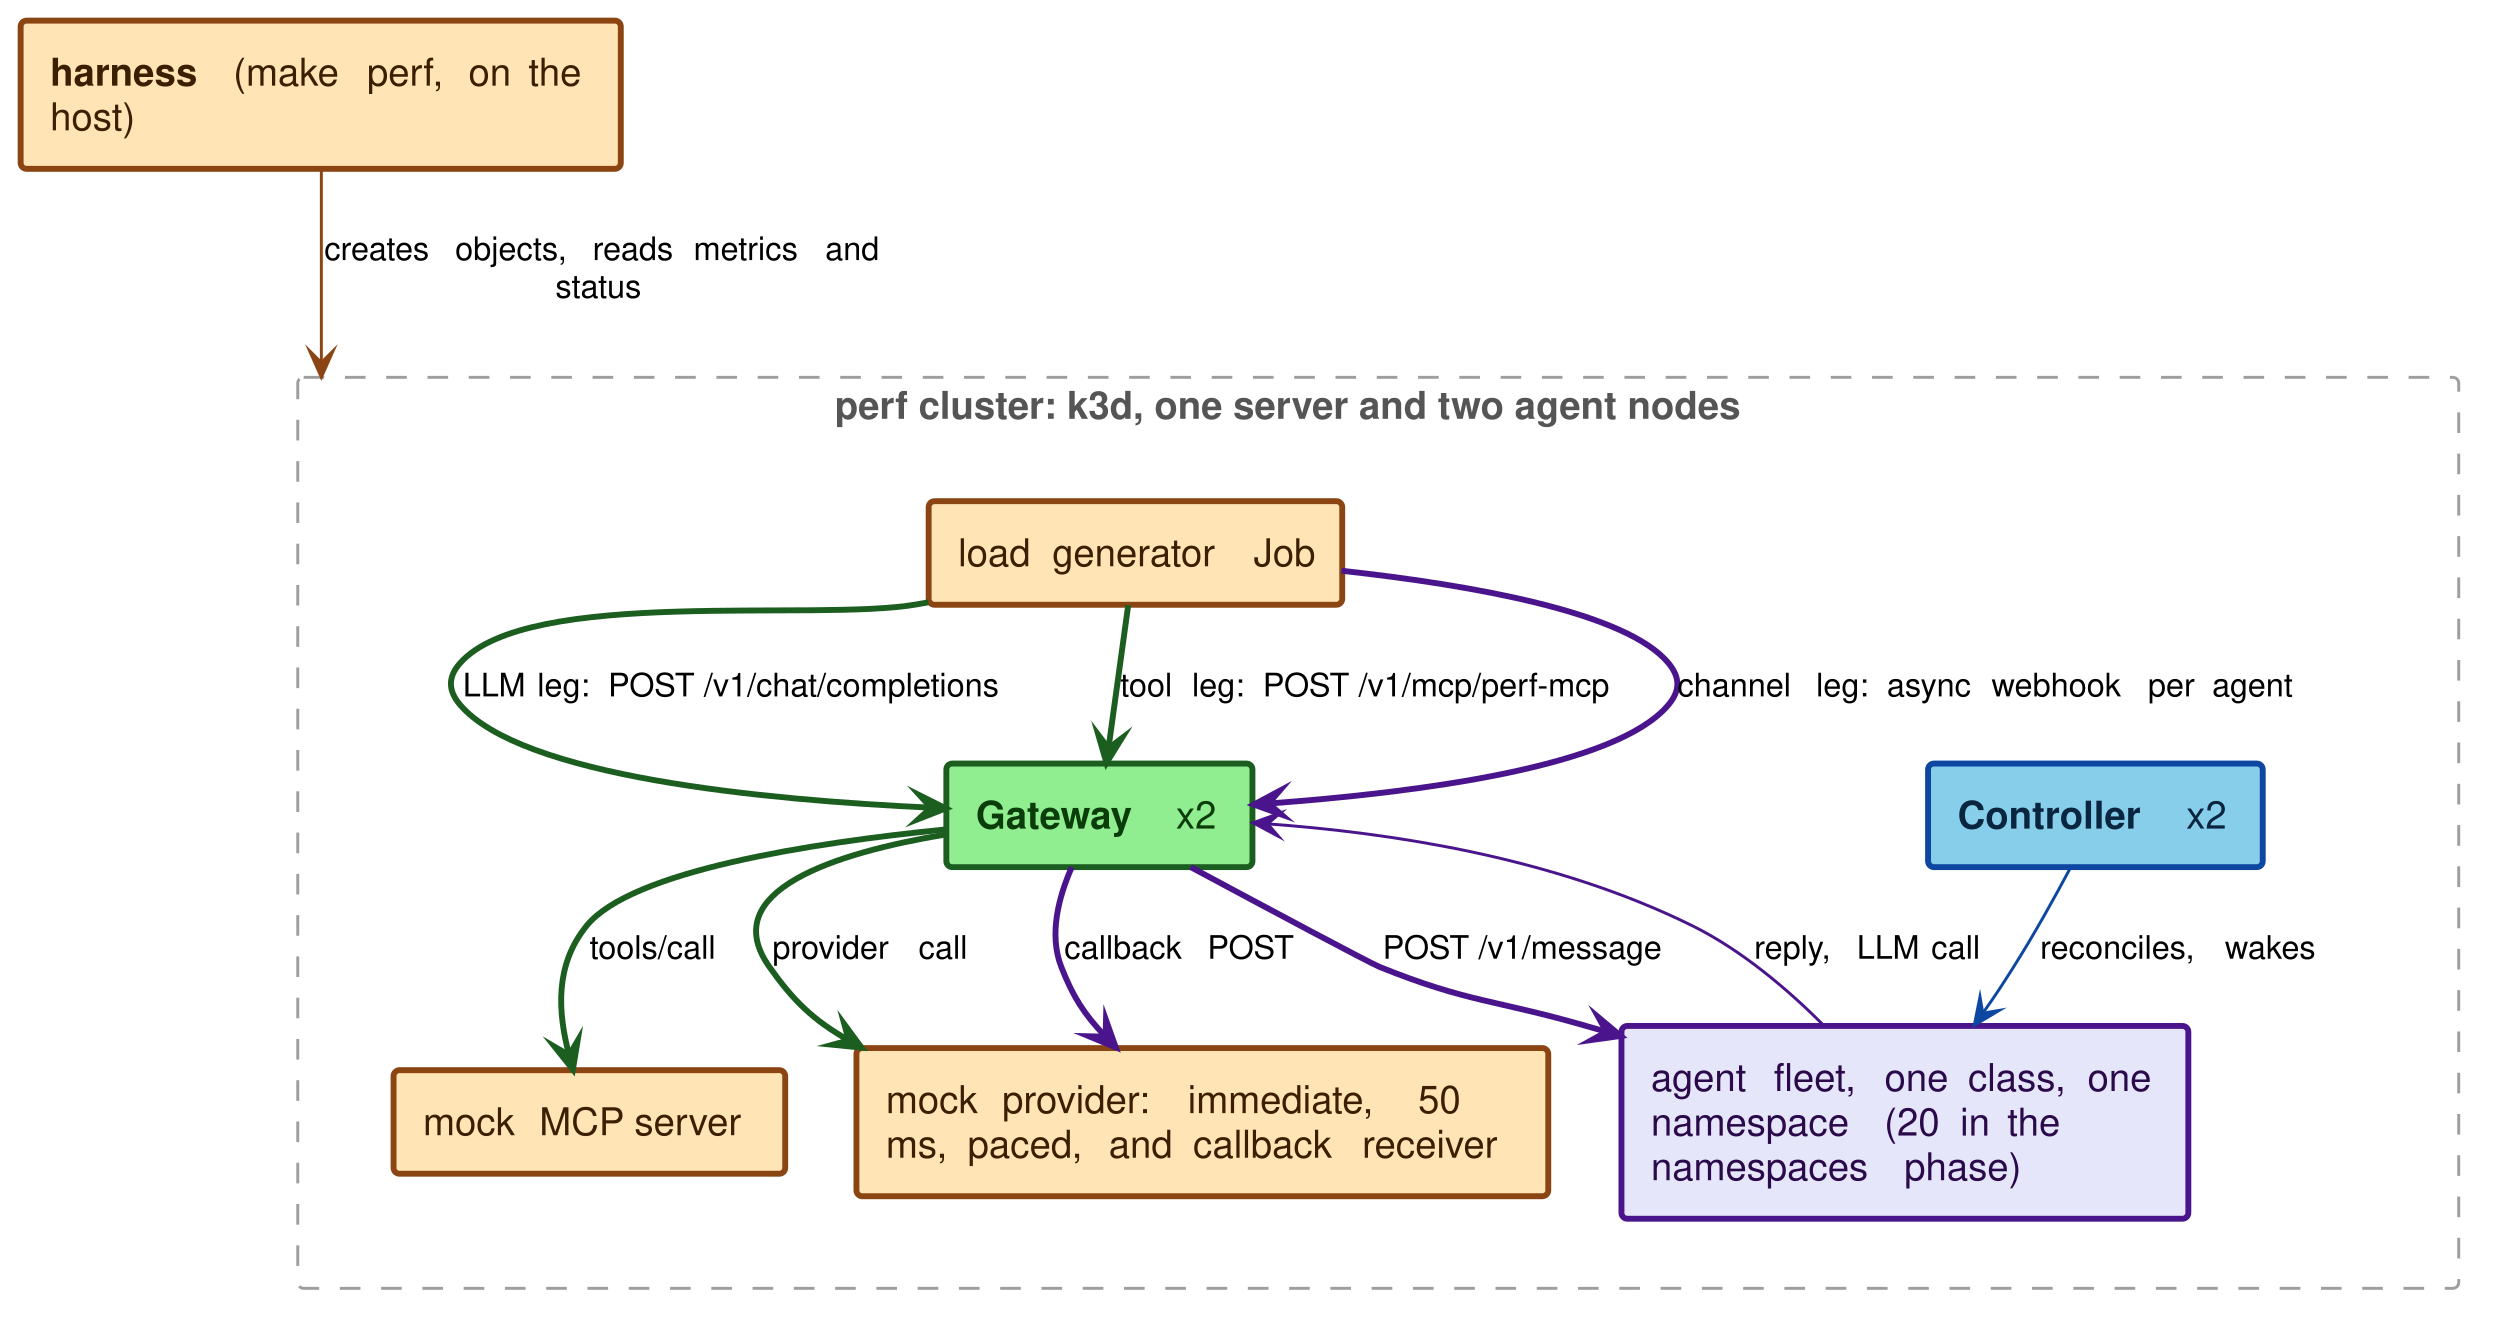
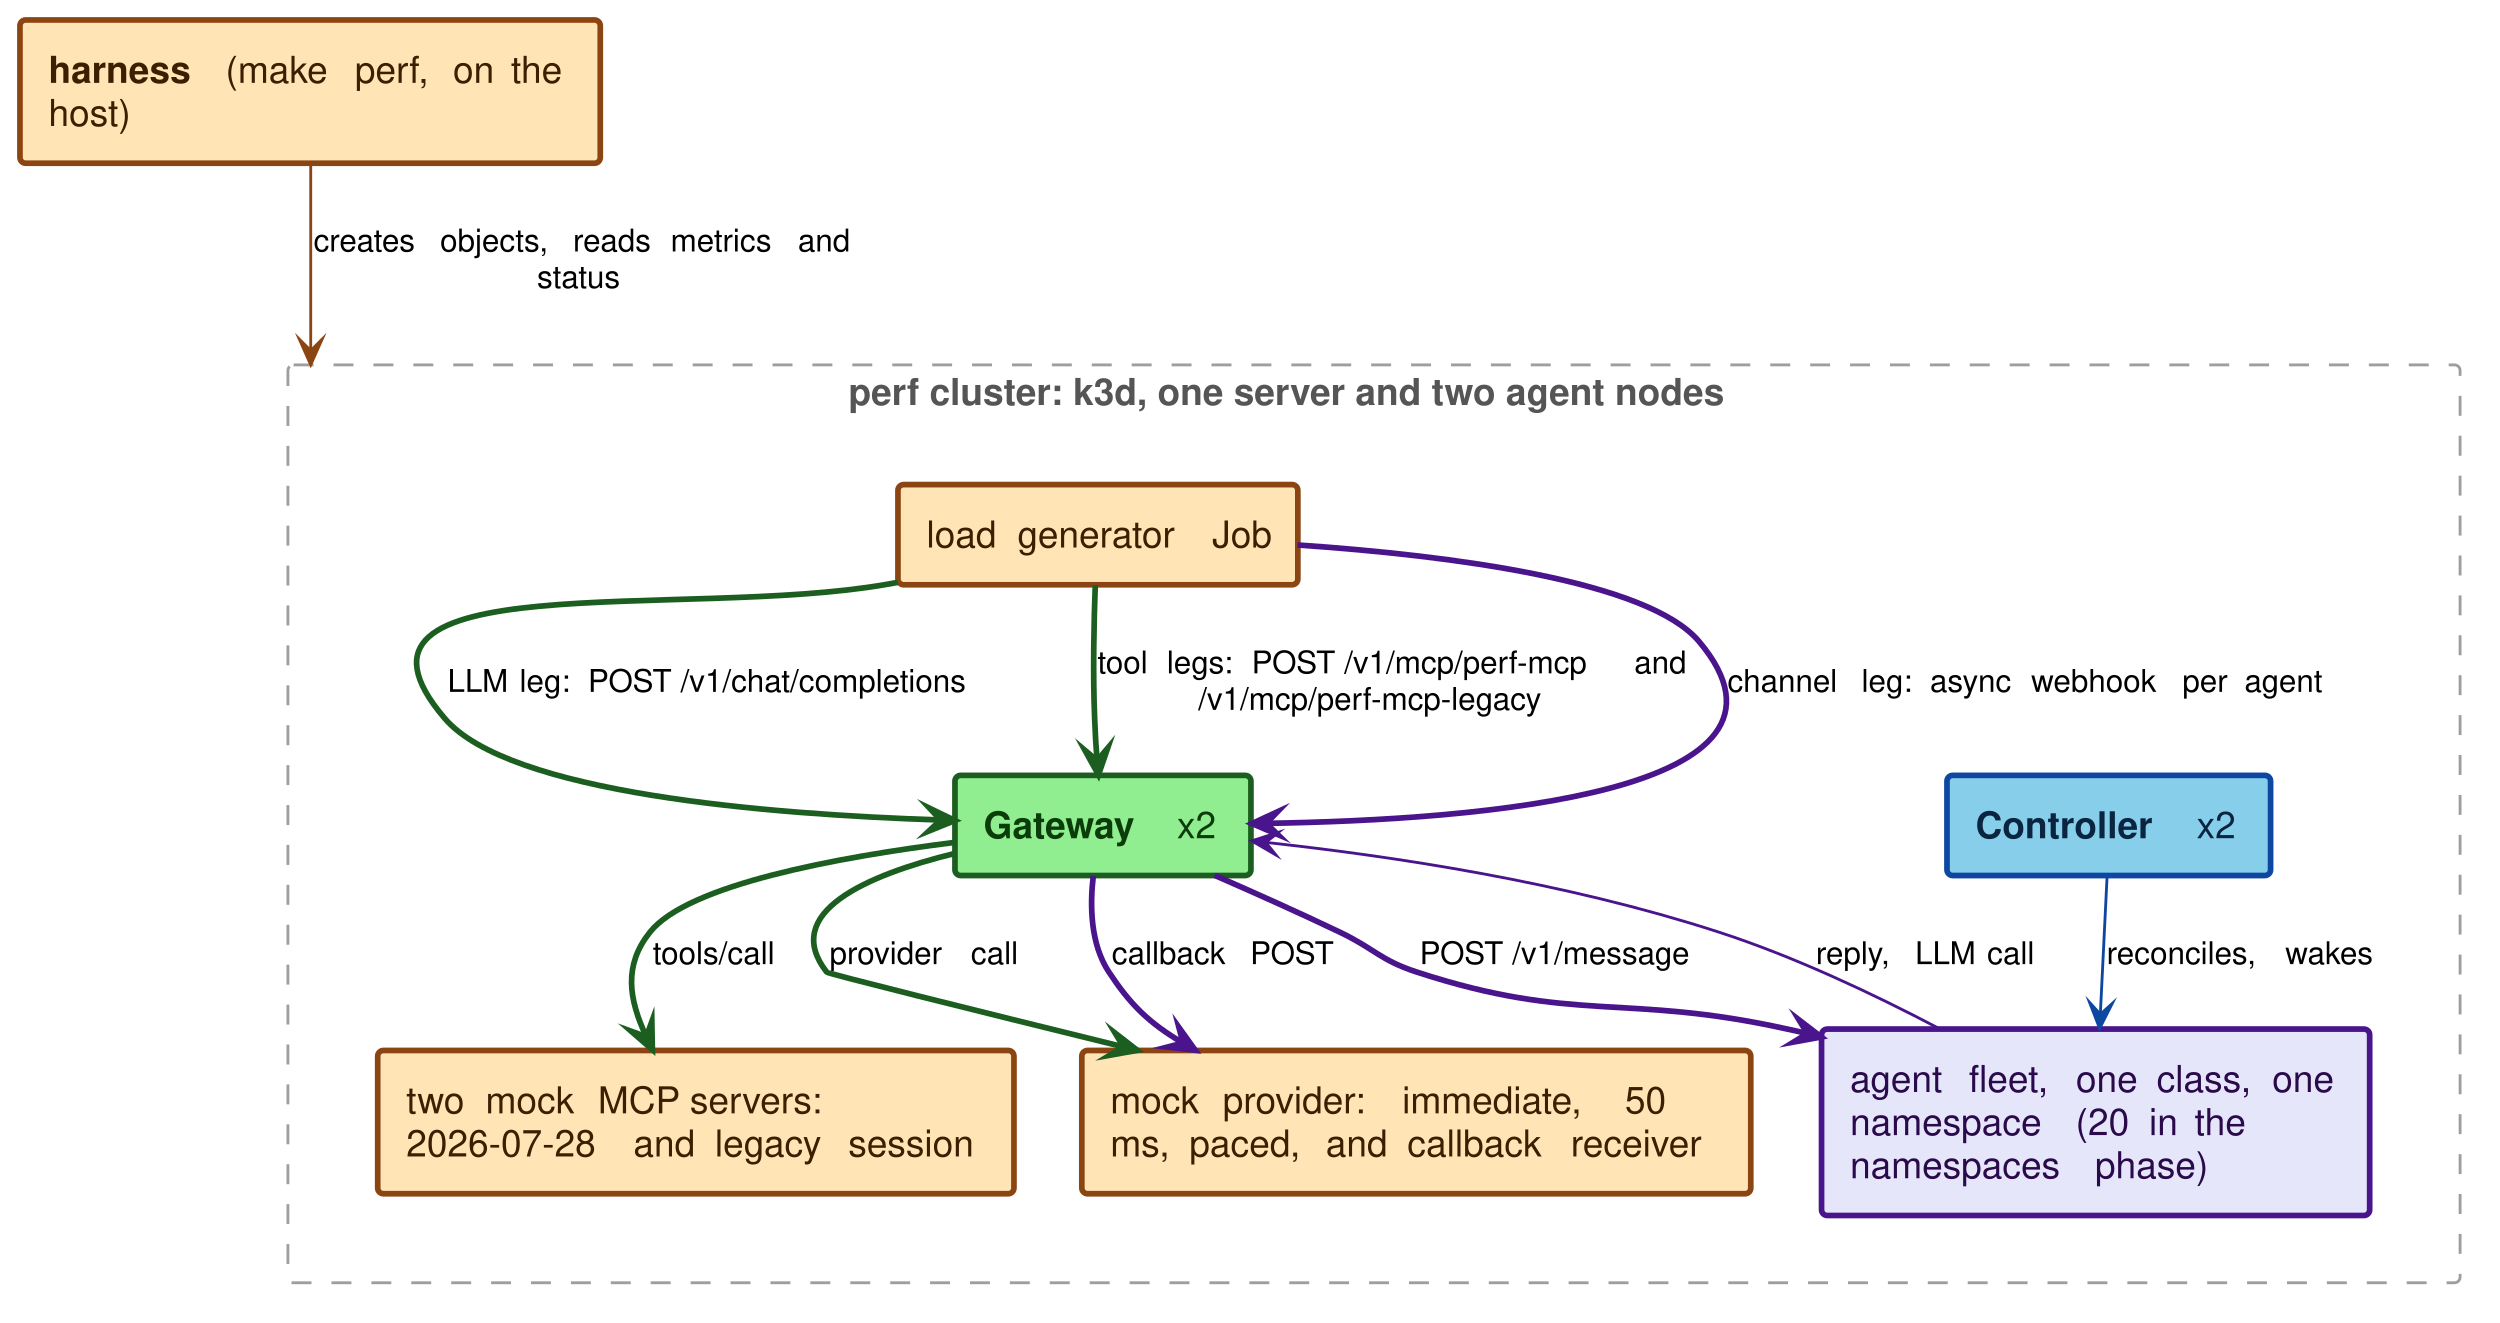
- <svg xmlns="http://www.w3.org/2000/svg" contentStyleType="text/css" data-diagram-type="DESCRIPTION" height="451px" preserveAspectRatio="none" style="width:848px;height:451px;" version="1.1" viewBox="0 0 848 451" width="848px" zoomAndPan="magnify">
+ <svg xmlns="http://www.w3.org/2000/svg" contentStyleType="text/css" data-diagram-type="DESCRIPTION" height="464px" preserveAspectRatio="none" style="width:877px;height:464px;" version="1.1" viewBox="0 0 877 464" width="877px" zoomAndPan="magnify">
  <defs />
  <g>
    <g class="cluster" data-qualified-name="CL" data-source-line="10" id="ent0002">
-       <rect fill="none" height="309" rx="2" ry="2" style="stroke:#9E9E9E;stroke-width:1;stroke-dasharray:7,7;" width="733" x="101" y="128" />
-       <text fill="#555555" font-family="Helvetica" font-size="13" font-weight="700" lengthAdjust="spacing" textLength="368.697" x="283.151" y="142.067">perf cluster: k3d, one server and two agent nodes</text>
+       <rect fill="none" height="322" rx="2" ry="2" style="stroke:#9E9E9E;stroke-width:1;stroke-dasharray:7,7;" width="762" x="101" y="128" />
+       <text fill="#555555" font-family="Helvetica" font-size="13" font-weight="700" lengthAdjust="spacing" textLength="368.697" x="297.651" y="142.067">perf cluster: k3d, one server and two agent nodes</text>
    </g>
    <g class="entity" data-qualified-name="CL.LG" data-source-line="11" id="ent0003">
      <rect fill="#FFE4B5" height="35.133" rx="2" ry="2" style="stroke:#8B4513;stroke-width:2;" width="140.282" x="315" y="170" />
      <text fill="#3A1F00" font-family="Helvetica" font-size="13" lengthAdjust="spacing" textLength="27.784" x="325" y="192.067">load</text>
      <text fill="#3A1F00" font-family="Helvetica" font-size="13" lengthAdjust="spacing" textLength="4.132" x="352.784" y="192.067"> </text>
      <text fill="#3A1F00" font-family="Helvetica" font-size="13" lengthAdjust="spacing" textLength="64.194" x="356.916" y="192.067">generator</text>
      <text fill="#3A1F00" font-family="Helvetica" font-size="13" lengthAdjust="spacing" textLength="4.132" x="421.11" y="192.067"> </text>
      <text fill="#3A1F00" font-family="Helvetica" font-size="13" lengthAdjust="spacing" textLength="20.04" x="425.242" y="192.067">Job</text>
    </g>
    <g class="entity" data-qualified-name="CL.GW" data-source-line="12" id="ent0004">
-       <rect fill="#90EE90" height="35.133" rx="2" ry="2" style="stroke:#1B5E20;stroke-width:2;" width="103.827" x="321" y="259" />
-       <text fill="#0B3D0B" font-family="Helvetica" font-size="13" font-weight="700" lengthAdjust="spacing" textLength="63.73" x="331" y="281.067">Gateway</text>
-       <text fill="#0B3D0B" font-family="Helvetica" font-size="13" lengthAdjust="spacing" textLength="4.132" x="394.731" y="281.067"> </text>
-       <text fill="#0B3D0B" font-family="Helvetica" font-size="13" lengthAdjust="spacing" textLength="15.964" x="398.863" y="281.067">x2</text>
+       <rect fill="#90EE90" height="35.133" rx="2" ry="2" style="stroke:#1B5E20;stroke-width:2;" width="103.827" x="335" y="272" />
+       <text fill="#0B3D0B" font-family="Helvetica" font-size="13" font-weight="700" lengthAdjust="spacing" textLength="63.73" x="345" y="294.067">Gateway</text>
+       <text fill="#0B3D0B" font-family="Helvetica" font-size="13" lengthAdjust="spacing" textLength="4.132" x="408.731" y="294.067"> </text>
+       <text fill="#0B3D0B" font-family="Helvetica" font-size="13" lengthAdjust="spacing" textLength="15.964" x="412.863" y="294.067">x2</text>
    </g>
    <g class="entity" data-qualified-name="CL.CTRL" data-source-line="13" id="ent0005">
-       <rect fill="#87CEEB" height="35.133" rx="2" ry="2" style="stroke:#0D47A1;stroke-width:2;" width="113.52" x="654" y="259" />
-       <text fill="#0A2540" font-family="Helvetica" font-size="13" font-weight="700" lengthAdjust="spacing" textLength="73.423" x="664" y="281.067">Controller</text>
-       <text fill="#0A2540" font-family="Helvetica" font-size="13" lengthAdjust="spacing" textLength="4.132" x="737.423" y="281.067"> </text>
-       <text fill="#0A2540" font-family="Helvetica" font-size="13" lengthAdjust="spacing" textLength="15.964" x="741.556" y="281.067">x2</text>
+       <rect fill="#87CEEB" height="35.133" rx="2" ry="2" style="stroke:#0D47A1;stroke-width:2;" width="113.52" x="683" y="272" />
+       <text fill="#0A2540" font-family="Helvetica" font-size="13" font-weight="700" lengthAdjust="spacing" textLength="73.423" x="693" y="294.067">Controller</text>
+       <text fill="#0A2540" font-family="Helvetica" font-size="13" lengthAdjust="spacing" textLength="4.132" x="766.423" y="294.067"> </text>
+       <text fill="#0A2540" font-family="Helvetica" font-size="13" lengthAdjust="spacing" textLength="15.964" x="770.556" y="294.067">x2</text>
    </g>
    <g class="entity" data-qualified-name="CL.MOCK" data-source-line="14" id="ent0006">
-       <rect fill="#FFE4B5" height="50.266" rx="2" ry="2" style="stroke:#8B4513;stroke-width:2;" width="234.671" x="290.5" y="355.5" />
-       <text fill="#3A1F00" font-family="Helvetica" font-size="13" lengthAdjust="spacing" textLength="35.293" x="300.5" y="377.567">mock</text>
-       <text fill="#3A1F00" font-family="Helvetica" font-size="13" lengthAdjust="spacing" textLength="4.132" x="335.793" y="377.567"> </text>
-       <text fill="#3A1F00" font-family="Helvetica" font-size="13" lengthAdjust="spacing" textLength="58.83" x="339.925" y="377.567">provider:</text>
-       <text fill="#3A1F00" font-family="Helvetica" font-size="13" lengthAdjust="spacing" textLength="4.132" x="398.755" y="377.567"> </text>
-       <text fill="#3A1F00" font-family="Helvetica" font-size="13" lengthAdjust="spacing" textLength="73.995" x="402.888" y="377.567">immediate,</text>
-       <text fill="#3A1F00" font-family="Helvetica" font-size="13" lengthAdjust="spacing" textLength="4.132" x="476.882" y="377.567"> </text>
-       <text fill="#3A1F00" font-family="Helvetica" font-size="13" lengthAdjust="spacing" textLength="16.542" x="481.015" y="377.567">50</text>
-       <text fill="#3A1F00" font-family="Helvetica" font-size="13" lengthAdjust="spacing" textLength="23.569" x="300.5" y="392.7">ms,</text>
-       <text fill="#3A1F00" font-family="Helvetica" font-size="13" lengthAdjust="spacing" textLength="4.132" x="324.069" y="392.7"> </text>
-       <text fill="#3A1F00" font-family="Helvetica" font-size="13" lengthAdjust="spacing" textLength="43.748" x="328.201" y="392.7">paced,</text>
-       <text fill="#3A1F00" font-family="Helvetica" font-size="13" lengthAdjust="spacing" textLength="4.132" x="371.949" y="392.7"> </text>
-       <text fill="#3A1F00" font-family="Helvetica" font-size="13" lengthAdjust="spacing" textLength="24.457" x="376.082" y="392.7">and</text>
-       <text fill="#3A1F00" font-family="Helvetica" font-size="13" lengthAdjust="spacing" textLength="4.132" x="400.539" y="392.7"> </text>
-       <text fill="#3A1F00" font-family="Helvetica" font-size="13" lengthAdjust="spacing" textLength="53.231" x="404.671" y="392.7">callback</text>
-       <text fill="#3A1F00" font-family="Helvetica" font-size="13" lengthAdjust="spacing" textLength="4.132" x="457.903" y="392.7"> </text>
-       <text fill="#3A1F00" font-family="Helvetica" font-size="13" lengthAdjust="spacing" textLength="53.136" x="462.035" y="392.7">receiver</text>
+       <rect fill="#FFE4B5" height="50.266" rx="2" ry="2" style="stroke:#8B4513;stroke-width:2;" width="234.671" x="379.5" y="368.5" />
+       <text fill="#3A1F00" font-family="Helvetica" font-size="13" lengthAdjust="spacing" textLength="35.293" x="389.5" y="390.567">mock</text>
+       <text fill="#3A1F00" font-family="Helvetica" font-size="13" lengthAdjust="spacing" textLength="4.132" x="424.793" y="390.567"> </text>
+       <text fill="#3A1F00" font-family="Helvetica" font-size="13" lengthAdjust="spacing" textLength="58.83" x="428.925" y="390.567">provider:</text>
+       <text fill="#3A1F00" font-family="Helvetica" font-size="13" lengthAdjust="spacing" textLength="4.132" x="487.755" y="390.567"> </text>
+       <text fill="#3A1F00" font-family="Helvetica" font-size="13" lengthAdjust="spacing" textLength="73.995" x="491.888" y="390.567">immediate,</text>
+       <text fill="#3A1F00" font-family="Helvetica" font-size="13" lengthAdjust="spacing" textLength="4.132" x="565.882" y="390.567"> </text>
+       <text fill="#3A1F00" font-family="Helvetica" font-size="13" lengthAdjust="spacing" textLength="16.542" x="570.015" y="390.567">50</text>
+       <text fill="#3A1F00" font-family="Helvetica" font-size="13" lengthAdjust="spacing" textLength="23.569" x="389.5" y="405.7">ms,</text>
+       <text fill="#3A1F00" font-family="Helvetica" font-size="13" lengthAdjust="spacing" textLength="4.132" x="413.069" y="405.7"> </text>
+       <text fill="#3A1F00" font-family="Helvetica" font-size="13" lengthAdjust="spacing" textLength="43.748" x="417.201" y="405.7">paced,</text>
+       <text fill="#3A1F00" font-family="Helvetica" font-size="13" lengthAdjust="spacing" textLength="4.132" x="460.949" y="405.7"> </text>
+       <text fill="#3A1F00" font-family="Helvetica" font-size="13" lengthAdjust="spacing" textLength="24.457" x="465.082" y="405.7">and</text>
+       <text fill="#3A1F00" font-family="Helvetica" font-size="13" lengthAdjust="spacing" textLength="4.132" x="489.539" y="405.7"> </text>
+       <text fill="#3A1F00" font-family="Helvetica" font-size="13" lengthAdjust="spacing" textLength="53.231" x="493.671" y="405.7">callback</text>
+       <text fill="#3A1F00" font-family="Helvetica" font-size="13" lengthAdjust="spacing" textLength="4.132" x="546.903" y="405.7"> </text>
+       <text fill="#3A1F00" font-family="Helvetica" font-size="13" lengthAdjust="spacing" textLength="53.136" x="551.035" y="405.7">receiver</text>
    </g>
    <g class="entity" data-qualified-name="CL.MCP" data-source-line="15" id="ent0007">
-       <rect fill="#FFE4B5" height="35.133" rx="2" ry="2" style="stroke:#8B4513;stroke-width:2;" width="132.842" x="133.5" y="363" />
-       <text fill="#3A1F00" font-family="Helvetica" font-size="13" lengthAdjust="spacing" textLength="35.293" x="143.5" y="385.067">mock</text>
-       <text fill="#3A1F00" font-family="Helvetica" font-size="13" lengthAdjust="spacing" textLength="4.132" x="178.793" y="385.067"> </text>
-       <text fill="#3A1F00" font-family="Helvetica" font-size="13" lengthAdjust="spacing" textLength="28.133" x="182.925" y="385.067">MCP</text>
-       <text fill="#3A1F00" font-family="Helvetica" font-size="13" lengthAdjust="spacing" textLength="4.132" x="211.058" y="385.067"> </text>
-       <text fill="#3A1F00" font-family="Helvetica" font-size="13" lengthAdjust="spacing" textLength="41.152" x="215.19" y="385.067">server</text>
+       <rect fill="#FFE4B5" height="50.266" rx="2" ry="2" style="stroke:#8B4513;stroke-width:2;" width="223.195" x="132.5" y="368.5" />
+       <text fill="#3A1F00" font-family="Helvetica" font-size="13" lengthAdjust="spacing" textLength="23.683" x="142.5" y="390.567">two</text>
+       <text fill="#3A1F00" font-family="Helvetica" font-size="13" lengthAdjust="spacing" textLength="4.132" x="166.183" y="390.567"> </text>
+       <text fill="#3A1F00" font-family="Helvetica" font-size="13" lengthAdjust="spacing" textLength="35.293" x="170.315" y="390.567">mock</text>
+       <text fill="#3A1F00" font-family="Helvetica" font-size="13" lengthAdjust="spacing" textLength="4.132" x="205.608" y="390.567"> </text>
+       <text fill="#3A1F00" font-family="Helvetica" font-size="13" lengthAdjust="spacing" textLength="28.133" x="209.741" y="390.567">MCP</text>
+       <text fill="#3A1F00" font-family="Helvetica" font-size="13" lengthAdjust="spacing" textLength="4.132" x="237.874" y="390.567"> </text>
+       <text fill="#3A1F00" font-family="Helvetica" font-size="13" lengthAdjust="spacing" textLength="52.305" x="242.006" y="390.567">servers:</text>
+       <text fill="#3A1F00" font-family="Helvetica" font-size="13" lengthAdjust="spacing" textLength="75.55" x="142.5" y="405.7">2026-07-28</text>
+       <text fill="#3A1F00" font-family="Helvetica" font-size="13" lengthAdjust="spacing" textLength="4.132" x="218.05" y="405.7"> </text>
+       <text fill="#3A1F00" font-family="Helvetica" font-size="13" lengthAdjust="spacing" textLength="24.457" x="222.182" y="405.7">and</text>
+       <text fill="#3A1F00" font-family="Helvetica" font-size="13" lengthAdjust="spacing" textLength="4.132" x="246.64" y="405.7"> </text>
+       <text fill="#3A1F00" font-family="Helvetica" font-size="13" lengthAdjust="spacing" textLength="42.669" x="250.772" y="405.7">legacy</text>
+       <text fill="#3A1F00" font-family="Helvetica" font-size="13" lengthAdjust="spacing" textLength="4.132" x="293.441" y="405.7"> </text>
+       <text fill="#3A1F00" font-family="Helvetica" font-size="13" lengthAdjust="spacing" textLength="48.122" x="297.573" y="405.7">session</text>
    </g>
    <g class="entity" data-qualified-name="CL.FLEET" data-source-line="16" id="ent0008">
-       <rect fill="#E6E6FA" height="65.398" rx="2" ry="2" style="stroke:#4A148C;stroke-width:2;" width="192.282" x="550" y="348" />
-       <text fill="#2A0A4A" font-family="Helvetica" font-size="13" lengthAdjust="spacing" textLength="37.553" x="560" y="370.067">agent</text>
-       <text fill="#2A0A4A" font-family="Helvetica" font-size="13" lengthAdjust="spacing" textLength="4.132" x="597.553" y="370.067"> </text>
-       <text fill="#2A0A4A" font-family="Helvetica" font-size="13" lengthAdjust="spacing" textLength="33.414" x="601.685" y="370.067">fleet,</text>
-       <text fill="#2A0A4A" font-family="Helvetica" font-size="13" lengthAdjust="spacing" textLength="4.132" x="635.099" y="370.067"> </text>
-       <text fill="#2A0A4A" font-family="Helvetica" font-size="13" lengthAdjust="spacing" textLength="24.191" x="639.231" y="370.067">one</text>
-       <text fill="#2A0A4A" font-family="Helvetica" font-size="13" lengthAdjust="spacing" textLength="4.132" x="663.422" y="370.067"> </text>
-       <text fill="#2A0A4A" font-family="Helvetica" font-size="13" lengthAdjust="spacing" textLength="36.404" x="667.555" y="370.067">class,</text>
-       <text fill="#2A0A4A" font-family="Helvetica" font-size="13" lengthAdjust="spacing" textLength="4.132" x="703.958" y="370.067"> </text>
-       <text fill="#2A0A4A" font-family="Helvetica" font-size="13" lengthAdjust="spacing" textLength="24.191" x="708.091" y="370.067">one</text>
-       <text fill="#2A0A4A" font-family="Helvetica" font-size="13" lengthAdjust="spacing" textLength="75.004" x="560" y="385.2">namespace</text>
-       <text fill="#2A0A4A" font-family="Helvetica" font-size="13" lengthAdjust="spacing" textLength="4.132" x="635.004" y="385.2"> </text>
-       <text fill="#2A0A4A" font-family="Helvetica" font-size="13" lengthAdjust="spacing" textLength="21.614" x="639.136" y="385.2">(20</text>
-       <text fill="#2A0A4A" font-family="Helvetica" font-size="13" lengthAdjust="spacing" textLength="4.132" x="660.75" y="385.2"> </text>
-       <text fill="#2A0A4A" font-family="Helvetica" font-size="13" lengthAdjust="spacing" textLength="11.851" x="664.882" y="385.2">in</text>
-       <text fill="#2A0A4A" font-family="Helvetica" font-size="13" lengthAdjust="spacing" textLength="4.132" x="676.733" y="385.2"> </text>
-       <text fill="#2A0A4A" font-family="Helvetica" font-size="13" lengthAdjust="spacing" textLength="21.334" x="680.866" y="385.2">the</text>
-       <text fill="#2A0A4A" font-family="Helvetica" font-size="13" lengthAdjust="spacing" textLength="81.777" x="560" y="400.332">namespaces</text>
-       <text fill="#2A0A4A" font-family="Helvetica" font-size="13" lengthAdjust="spacing" textLength="4.132" x="641.777" y="400.332"> </text>
-       <text fill="#2A0A4A" font-family="Helvetica" font-size="13" lengthAdjust="spacing" textLength="44.3" x="645.909" y="400.332">phase)</text>
+       <rect fill="#E6E6FA" height="65.398" rx="2" ry="2" style="stroke:#4A148C;stroke-width:2;" width="192.282" x="639" y="361" />
+       <text fill="#2A0A4A" font-family="Helvetica" font-size="13" lengthAdjust="spacing" textLength="37.553" x="649" y="383.067">agent</text>
+       <text fill="#2A0A4A" font-family="Helvetica" font-size="13" lengthAdjust="spacing" textLength="4.132" x="686.553" y="383.067"> </text>
+       <text fill="#2A0A4A" font-family="Helvetica" font-size="13" lengthAdjust="spacing" textLength="33.414" x="690.685" y="383.067">fleet,</text>
+       <text fill="#2A0A4A" font-family="Helvetica" font-size="13" lengthAdjust="spacing" textLength="4.132" x="724.099" y="383.067"> </text>
+       <text fill="#2A0A4A" font-family="Helvetica" font-size="13" lengthAdjust="spacing" textLength="24.191" x="728.231" y="383.067">one</text>
+       <text fill="#2A0A4A" font-family="Helvetica" font-size="13" lengthAdjust="spacing" textLength="4.132" x="752.422" y="383.067"> </text>
+       <text fill="#2A0A4A" font-family="Helvetica" font-size="13" lengthAdjust="spacing" textLength="36.404" x="756.555" y="383.067">class,</text>
+       <text fill="#2A0A4A" font-family="Helvetica" font-size="13" lengthAdjust="spacing" textLength="4.132" x="792.958" y="383.067"> </text>
+       <text fill="#2A0A4A" font-family="Helvetica" font-size="13" lengthAdjust="spacing" textLength="24.191" x="797.091" y="383.067">one</text>
+       <text fill="#2A0A4A" font-family="Helvetica" font-size="13" lengthAdjust="spacing" textLength="75.004" x="649" y="398.2">namespace</text>
+       <text fill="#2A0A4A" font-family="Helvetica" font-size="13" lengthAdjust="spacing" textLength="4.132" x="724.004" y="398.2"> </text>
+       <text fill="#2A0A4A" font-family="Helvetica" font-size="13" lengthAdjust="spacing" textLength="21.614" x="728.136" y="398.2">(20</text>
+       <text fill="#2A0A4A" font-family="Helvetica" font-size="13" lengthAdjust="spacing" textLength="4.132" x="749.75" y="398.2"> </text>
+       <text fill="#2A0A4A" font-family="Helvetica" font-size="13" lengthAdjust="spacing" textLength="11.851" x="753.882" y="398.2">in</text>
+       <text fill="#2A0A4A" font-family="Helvetica" font-size="13" lengthAdjust="spacing" textLength="4.132" x="765.733" y="398.2"> </text>
+       <text fill="#2A0A4A" font-family="Helvetica" font-size="13" lengthAdjust="spacing" textLength="21.334" x="769.866" y="398.2">the</text>
+       <text fill="#2A0A4A" font-family="Helvetica" font-size="13" lengthAdjust="spacing" textLength="81.777" x="649" y="413.332">namespaces</text>
+       <text fill="#2A0A4A" font-family="Helvetica" font-size="13" lengthAdjust="spacing" textLength="4.132" x="730.777" y="413.332"> </text>
+       <text fill="#2A0A4A" font-family="Helvetica" font-size="13" lengthAdjust="spacing" textLength="44.3" x="734.909" y="413.332">phase)</text>
    </g>
    <g class="entity" data-qualified-name="H" data-source-line="9" id="ent0001">
      <rect fill="#FFE4B5" height="50.266" rx="2" ry="2" style="stroke:#8B4513;stroke-width:2;" width="203.574" x="7" y="7" />
      <text fill="#3A1F00" font-family="Helvetica" font-size="13" font-weight="700" lengthAdjust="spacing" textLength="57.986" x="17" y="29.067">harness</text>
      <text fill="#3A1F00" font-family="Helvetica" font-size="13" lengthAdjust="spacing" textLength="4.132" x="74.986" y="29.067"> </text>
      <text fill="#3A1F00" font-family="Helvetica" font-size="13" lengthAdjust="spacing" textLength="41.228" x="79.118" y="29.067">(make</text>
      <text fill="#3A1F00" font-family="Helvetica" font-size="13" lengthAdjust="spacing" textLength="4.132" x="120.346" y="29.067"> </text>
      <text fill="#3A1F00" font-family="Helvetica" font-size="13" lengthAdjust="spacing" textLength="30.304" x="124.478" y="29.067">perf,</text>
      <text fill="#3A1F00" font-family="Helvetica" font-size="13" lengthAdjust="spacing" textLength="4.132" x="154.782" y="29.067"> </text>
      <text fill="#3A1F00" font-family="Helvetica" font-size="13" lengthAdjust="spacing" textLength="16.193" x="158.915" y="29.067">on</text>
      <text fill="#3A1F00" font-family="Helvetica" font-size="13" lengthAdjust="spacing" textLength="4.132" x="175.107" y="29.067"> </text>
      <text fill="#3A1F00" font-family="Helvetica" font-size="13" lengthAdjust="spacing" textLength="21.334" x="179.24" y="29.067">the</text>
      <text fill="#3A1F00" font-family="Helvetica" font-size="13" lengthAdjust="spacing" textLength="33.135" x="17" y="44.2">host)</text>
    </g>
    <g class="link" data-entity-1="ent0001" data-entity-2="ent0002" data-link-type="dependency" data-source-line="18" id="lnk9">
      <path d="M109,57.32 C109,67.972 109,81.206 109,95.104 C109,102.053 109,109.169 109,116.211 C109,119.733 109,123.236 109,126.69 C109,127.122 109,122.553 109,122.984" fill="none" id="H-to-CL" style="stroke:#8B4513;stroke-width:1;" />
      <polygon fill="#8B4513" points="109,127.984,113,118.984,109,122.984,105,118.984,109,127.984" style="stroke:#8B4513;stroke-width:1;stroke-linejoin:miter;stroke-miterlimit:10;" />
      <text fill="#000000" font-family="Helvetica" font-size="11" lengthAdjust="spacing" textLength="40.89" x="110" y="88.21">creates</text>
      <text fill="#000000" font-family="Helvetica" font-size="11" lengthAdjust="spacing" textLength="3.497" x="150.89" y="88.21"> </text>
      <text fill="#000000" font-family="Helvetica" font-size="11" lengthAdjust="spacing" textLength="43.124" x="154.387" y="88.21">objects,</text>
      <text fill="#000000" font-family="Helvetica" font-size="11" lengthAdjust="spacing" textLength="3.497" x="197.511" y="88.21"> </text>
      <text fill="#000000" font-family="Helvetica" font-size="11" lengthAdjust="spacing" textLength="30.744" x="201.008" y="88.21">reads</text>
      <text fill="#000000" font-family="Helvetica" font-size="11" lengthAdjust="spacing" textLength="3.497" x="231.752" y="88.21"> </text>
      <text fill="#000000" font-family="Helvetica" font-size="11" lengthAdjust="spacing" textLength="41.153" x="235.249" y="88.21">metrics</text>
      <text fill="#000000" font-family="Helvetica" font-size="11" lengthAdjust="spacing" textLength="3.497" x="276.402" y="88.21"> </text>
      <text fill="#000000" font-family="Helvetica" font-size="11" lengthAdjust="spacing" textLength="20.695" x="279.898" y="88.21">and</text>
      <text fill="#000000" font-family="Helvetica" font-size="11" lengthAdjust="spacing" textLength="33.8" x="188.397" y="101.015">status</text>
    </g>
    <g class="link" data-entity-1="ent0003" data-entity-2="ent0004" data-link-type="dependency" data-source-line="19" id="lnk10">
-       <path d="M314.92,204.3 C313.6,204.54 312.3,204.77 311,205 C276.79,211.01 178.93,198.92 156,225 C151.89,229.67 151.98,234.25 156,239 C176.69,263.46 258.445,271.308 315.795,273.968" fill="none" id="LG-to-GW" style="stroke:#1B5E20;stroke-width:2;" />
-       <polygon fill="#1B5E20" points="320.79,274.2,311.985,269.787,315.795,273.968,311.614,277.779,320.79,274.2" style="stroke:#1B5E20;stroke-width:2;stroke-linejoin:miter;stroke-miterlimit:10;" />
-       <text fill="#000000" font-family="Helvetica" font-size="11" lengthAdjust="spacing" textLength="21.748" x="157" y="236.21">LLM</text>
-       <text fill="#000000" font-family="Helvetica" font-size="11" lengthAdjust="spacing" textLength="3.497" x="178.748" y="236.21"> </text>
-       <text fill="#000000" font-family="Helvetica" font-size="11" lengthAdjust="spacing" textLength="20.512" x="182.244" y="236.21">leg:</text>
-       <text fill="#000000" font-family="Helvetica" font-size="11" lengthAdjust="spacing" textLength="3.497" x="202.756" y="236.21"> </text>
-       <text fill="#000000" font-family="Helvetica" font-size="11" lengthAdjust="spacing" textLength="28.993" x="206.253" y="236.21">POST</text>
-       <text fill="#000000" font-family="Helvetica" font-size="11" lengthAdjust="spacing" textLength="3.497" x="235.246" y="236.21"> </text>
-       <text fill="#000000" font-family="Helvetica" font-size="11" lengthAdjust="spacing" textLength="115.801" x="238.743" y="236.21">/v1/chat/completions</text>
+       <path d="M314.92,204.3 C313.6,204.54 312.3,204.77 311,205 C240.1,217.45 109.24,197.27 156,252 C178.55,278.39 269.043,285.644 329.973,287.664" fill="none" id="LG-to-GW" style="stroke:#1B5E20;stroke-width:2;" />
+       <polygon fill="#1B5E20" points="334.97,287.83,326.108,283.534,329.973,287.664,325.842,291.53,334.97,287.83" style="stroke:#1B5E20;stroke-width:2;stroke-linejoin:miter;stroke-miterlimit:10;" />
+       <text fill="#000000" font-family="Helvetica" font-size="11" lengthAdjust="spacing" textLength="21.748" x="157" y="242.71">LLM</text>
+       <text fill="#000000" font-family="Helvetica" font-size="11" lengthAdjust="spacing" textLength="3.497" x="178.748" y="242.71"> </text>
+       <text fill="#000000" font-family="Helvetica" font-size="11" lengthAdjust="spacing" textLength="20.512" x="182.244" y="242.71">leg:</text>
+       <text fill="#000000" font-family="Helvetica" font-size="11" lengthAdjust="spacing" textLength="3.497" x="202.756" y="242.71"> </text>
+       <text fill="#000000" font-family="Helvetica" font-size="11" lengthAdjust="spacing" textLength="28.993" x="206.253" y="242.71">POST</text>
+       <text fill="#000000" font-family="Helvetica" font-size="11" lengthAdjust="spacing" textLength="3.497" x="235.246" y="242.71"> </text>
+       <text fill="#000000" font-family="Helvetica" font-size="11" lengthAdjust="spacing" textLength="115.801" x="238.743" y="242.71">/v1/chat/completions</text>
    </g>
    <g class="link" data-entity-1="ent0003" data-entity-2="ent0004" data-link-type="dependency" data-source-line="21" id="lnk12">
-       <path d="M382.69,205.27 C380.56,220.68 378.112,238.437 375.992,253.827" fill="none" id="LG-to-GW-1" style="stroke:#1B5E20;stroke-width:2;" />
-       <polygon fill="#1B5E20" points="375.31,258.78,380.501,250.41,375.992,253.827,372.576,249.318,375.31,258.78" style="stroke:#1B5E20;stroke-width:2;stroke-linejoin:miter;stroke-miterlimit:10;" />
-       <text fill="#000000" font-family="Helvetica" font-size="11" lengthAdjust="spacing" textLength="20.829" x="380" y="236.21">tool</text>
-       <text fill="#000000" font-family="Helvetica" font-size="11" lengthAdjust="spacing" textLength="3.497" x="400.829" y="236.21"> </text>
-       <text fill="#000000" font-family="Helvetica" font-size="11" lengthAdjust="spacing" textLength="20.512" x="404.326" y="236.21">leg:</text>
-       <text fill="#000000" font-family="Helvetica" font-size="11" lengthAdjust="spacing" textLength="3.497" x="424.838" y="236.21"> </text>
-       <text fill="#000000" font-family="Helvetica" font-size="11" lengthAdjust="spacing" textLength="28.993" x="428.334" y="236.21">POST</text>
-       <text fill="#000000" font-family="Helvetica" font-size="11" lengthAdjust="spacing" textLength="3.497" x="457.328" y="236.21"> </text>
-       <text fill="#000000" font-family="Helvetica" font-size="11" lengthAdjust="spacing" textLength="98.232" x="460.824" y="236.21">/v1/mcp/perf-mcp</text>
+       <path d="M384.22,205.22 C383.75,218.03 383.35,236.14 384,252 C384.27,258.48 384.367,260.609 384.907,266.819" fill="none" id="LG-to-GW-1" style="stroke:#1B5E20;stroke-width:2;" />
+       <polygon fill="#1B5E20" points="385.34,271.8,388.545,262.487,384.907,266.819,380.575,263.18,385.34,271.8" style="stroke:#1B5E20;stroke-width:2;stroke-linejoin:miter;stroke-miterlimit:10;" />
+       <text fill="#000000" font-family="Helvetica" font-size="11" lengthAdjust="spacing" textLength="20.829" x="385" y="236.21">tool</text>
+       <text fill="#000000" font-family="Helvetica" font-size="11" lengthAdjust="spacing" textLength="3.497" x="405.829" y="236.21"> </text>
+       <text fill="#000000" font-family="Helvetica" font-size="11" lengthAdjust="spacing" textLength="26.243" x="409.326" y="236.21">legs:</text>
+       <text fill="#000000" font-family="Helvetica" font-size="11" lengthAdjust="spacing" textLength="3.497" x="435.569" y="236.21"> </text>
+       <text fill="#000000" font-family="Helvetica" font-size="11" lengthAdjust="spacing" textLength="28.993" x="439.065" y="236.21">POST</text>
+       <text fill="#000000" font-family="Helvetica" font-size="11" lengthAdjust="spacing" textLength="3.497" x="468.059" y="236.21"> </text>
+       <text fill="#000000" font-family="Helvetica" font-size="11" lengthAdjust="spacing" textLength="98.232" x="471.555" y="236.21">/v1/mcp/perf-mcp</text>
+       <text fill="#000000" font-family="Helvetica" font-size="11" lengthAdjust="spacing" textLength="3.497" x="569.787" y="236.21"> </text>
+       <text fill="#000000" font-family="Helvetica" font-size="11" lengthAdjust="spacing" textLength="20.695" x="573.284" y="236.21">and</text>
+       <text fill="#000000" font-family="Helvetica" font-size="11" lengthAdjust="spacing" textLength="138.306" x="420.336" y="249.015">/v1/mcp/perf-mcp-legacy</text>
    </g>
    <g class="link" data-entity-1="ent0003" data-entity-2="ent0004" data-link-type="dependency" data-source-line="23" id="lnk14">
-       <path d="M455.02,193.6 C499.74,198.48 551.89,207.76 566,225 C569.94,229.82 569.97,234.21 566,239 C548.43,260.2 481.207,268.814 430.287,272.554" fill="none" id="LG-to-GW-2" style="stroke:#4A148C;stroke-width:2;" />
-       <polygon fill="#4A148C" points="425.3,272.92,434.569,276.25,430.287,272.554,433.983,268.272,425.3,272.92" style="stroke:#4A148C;stroke-width:2;stroke-linejoin:miter;stroke-miterlimit:10;" />
-       <text fill="#000000" font-family="Helvetica" font-size="11" lengthAdjust="spacing" textLength="43.527" x="569" y="236.21">channel</text>
-       <text fill="#000000" font-family="Helvetica" font-size="11" lengthAdjust="spacing" textLength="3.497" x="612.527" y="236.21"> </text>
-       <text fill="#000000" font-family="Helvetica" font-size="11" lengthAdjust="spacing" textLength="20.512" x="616.024" y="236.21">leg:</text>
-       <text fill="#000000" font-family="Helvetica" font-size="11" lengthAdjust="spacing" textLength="3.497" x="636.536" y="236.21"> </text>
-       <text fill="#000000" font-family="Helvetica" font-size="11" lengthAdjust="spacing" textLength="32.001" x="640.033" y="236.21">async</text>
-       <text fill="#000000" font-family="Helvetica" font-size="11" lengthAdjust="spacing" textLength="3.497" x="672.034" y="236.21"> </text>
-       <text fill="#000000" font-family="Helvetica" font-size="11" lengthAdjust="spacing" textLength="49.548" x="675.53" y="236.21">webhook</text>
-       <text fill="#000000" font-family="Helvetica" font-size="11" lengthAdjust="spacing" textLength="3.497" x="725.079" y="236.21"> </text>
-       <text fill="#000000" font-family="Helvetica" font-size="11" lengthAdjust="spacing" textLength="18.273" x="728.575" y="236.21">per</text>
-       <text fill="#000000" font-family="Helvetica" font-size="11" lengthAdjust="spacing" textLength="3.497" x="746.848" y="236.21"> </text>
-       <text fill="#000000" font-family="Helvetica" font-size="11" lengthAdjust="spacing" textLength="31.775" x="750.344" y="236.21">agent</text>
+       <path d="M455.15,191.18 C509.38,194.89 578.13,203.78 596,225 C640.69,278.09 519.689,287.652 444.189,288.832" fill="none" id="LG-to-GW-2" style="stroke:#4A148C;stroke-width:2;" />
+       <polygon fill="#4A148C" points="439.19,288.91,448.251,292.769,444.189,288.832,448.126,284.77,439.19,288.91" style="stroke:#4A148C;stroke-width:2;stroke-linejoin:miter;stroke-miterlimit:10;" />
+       <text fill="#000000" font-family="Helvetica" font-size="11" lengthAdjust="spacing" textLength="43.527" x="606" y="242.71">channel</text>
+       <text fill="#000000" font-family="Helvetica" font-size="11" lengthAdjust="spacing" textLength="3.497" x="649.527" y="242.71"> </text>
+       <text fill="#000000" font-family="Helvetica" font-size="11" lengthAdjust="spacing" textLength="20.512" x="653.024" y="242.71">leg:</text>
+       <text fill="#000000" font-family="Helvetica" font-size="11" lengthAdjust="spacing" textLength="3.497" x="673.536" y="242.71"> </text>
+       <text fill="#000000" font-family="Helvetica" font-size="11" lengthAdjust="spacing" textLength="32.001" x="677.033" y="242.71">async</text>
+       <text fill="#000000" font-family="Helvetica" font-size="11" lengthAdjust="spacing" textLength="3.497" x="709.034" y="242.71"> </text>
+       <text fill="#000000" font-family="Helvetica" font-size="11" lengthAdjust="spacing" textLength="49.548" x="712.53" y="242.71">webhook</text>
+       <text fill="#000000" font-family="Helvetica" font-size="11" lengthAdjust="spacing" textLength="3.497" x="762.079" y="242.71"> </text>
+       <text fill="#000000" font-family="Helvetica" font-size="11" lengthAdjust="spacing" textLength="18.273" x="765.575" y="242.71">per</text>
+       <text fill="#000000" font-family="Helvetica" font-size="11" lengthAdjust="spacing" textLength="3.497" x="783.848" y="242.71"> </text>
+       <text fill="#000000" font-family="Helvetica" font-size="11" lengthAdjust="spacing" textLength="31.775" x="787.344" y="242.71">agent</text>
    </g>
    <g class="link" data-entity-1="ent0004" data-entity-2="ent0006" data-link-type="dependency" data-source-line="20" id="lnk11">
-       <path d="M320.64,283.07 C283.3,289.31 242.68,302.16 261,328 C269.13,339.47 275.687,345.922 287.887,352.882" fill="none" id="GW-to-MOCK" style="stroke:#1B5E20;stroke-width:2;" />
-       <polygon fill="#1B5E20" points="292.23,355.36,286.395,347.426,287.887,352.882,282.431,354.375,292.23,355.36" style="stroke:#1B5E20;stroke-width:2;stroke-linejoin:miter;stroke-miterlimit:10;" />
-       <text fill="#000000" font-family="Helvetica" font-size="11" lengthAdjust="spacing" textLength="46.073" x="262" y="325.21">provider</text>
-       <text fill="#000000" font-family="Helvetica" font-size="11" lengthAdjust="spacing" textLength="3.497" x="308.073" y="325.21"> </text>
-       <text fill="#000000" font-family="Helvetica" font-size="11" lengthAdjust="spacing" textLength="18.901" x="311.57" y="325.21">call</text>
+       <path d="M334.88,299.39 C303.96,307.01 273.69,320.13 290,341 C290.47,341.6 340.845,354.135 394.125,367.255" fill="none" id="GW-to-MOCK" style="stroke:#1B5E20;stroke-width:2;" />
+       <polygon fill="#1B5E20" points="398.98,368.45,391.197,362.414,394.125,367.255,389.285,370.182,398.98,368.45" style="stroke:#1B5E20;stroke-width:2;stroke-linejoin:miter;stroke-miterlimit:10;" />
+       <text fill="#000000" font-family="Helvetica" font-size="11" lengthAdjust="spacing" textLength="46.073" x="291" y="338.21">provider</text>
+       <text fill="#000000" font-family="Helvetica" font-size="11" lengthAdjust="spacing" textLength="3.497" x="337.073" y="338.21"> </text>
+       <text fill="#000000" font-family="Helvetica" font-size="11" lengthAdjust="spacing" textLength="18.901" x="340.57" y="338.21">call</text>
    </g>
    <g class="link" data-entity-1="ent0004" data-entity-2="ent0006" data-link-type="dependency" data-source-line="26" id="lnk17">
-       <path d="M363.52,294.2 C359.11,304.2 355.69,317.05 360,328 C363.99,338.12 367.553,343.808 375.013,351.648" fill="none" id="GW-to-MOCK-1" style="stroke:#4A148C;stroke-width:2;" />
-       <polygon fill="#4A148C" points="378.46,355.27,375.154,345.993,375.013,351.648,369.358,351.507,378.46,355.27" style="stroke:#4A148C;stroke-width:2;stroke-linejoin:miter;stroke-miterlimit:10;" />
-       <text fill="#000000" font-family="Helvetica" font-size="11" lengthAdjust="spacing" textLength="45.042" x="361" y="325.21">callback</text>
-       <text fill="#000000" font-family="Helvetica" font-size="11" lengthAdjust="spacing" textLength="3.497" x="406.042" y="325.21"> </text>
-       <text fill="#000000" font-family="Helvetica" font-size="11" lengthAdjust="spacing" textLength="28.993" x="409.539" y="325.21">POST</text>
+       <path d="M383.52,307.29 C382.29,317.81 382.53,331.18 389,341 C396.54,352.45 403.068,358.888 414.988,365.888" fill="none" id="GW-to-MOCK-1" style="stroke:#4A148C;stroke-width:2;" />
+       <polygon fill="#4A148C" points="419.3,368.42,413.565,360.413,414.988,365.888,409.514,367.312,419.3,368.42" style="stroke:#4A148C;stroke-width:2;stroke-linejoin:miter;stroke-miterlimit:10;" />
+       <text fill="#000000" font-family="Helvetica" font-size="11" lengthAdjust="spacing" textLength="45.042" x="390" y="338.21">callback</text>
+       <text fill="#000000" font-family="Helvetica" font-size="11" lengthAdjust="spacing" textLength="3.497" x="435.042" y="338.21"> </text>
+       <text fill="#000000" font-family="Helvetica" font-size="11" lengthAdjust="spacing" textLength="28.993" x="438.539" y="338.21">POST</text>
    </g>
    <g class="link" data-entity-1="ent0004" data-entity-2="ent0007" data-link-type="dependency" data-source-line="22" id="lnk13">
-       <path d="M320.6,281.35 C275.08,285.91 214.13,295.37 199,314 C188.03,327.51 189.266,343.432 193.056,357.942" fill="none" id="GW-to-MCP" style="stroke:#1B5E20;stroke-width:2;" />
-       <polygon fill="#1B5E20" points="194.32,362.78,195.916,353.061,193.056,357.942,188.175,355.083,194.32,362.78" style="stroke:#1B5E20;stroke-width:2;stroke-linejoin:miter;stroke-miterlimit:10;" />
-       <text fill="#000000" font-family="Helvetica" font-size="11" lengthAdjust="spacing" textLength="49.167" x="200" y="325.21">tools/call</text>
+       <path d="M334.6,295.55 C293.55,300.71 241.23,310.38 228,327 C218.74,338.63 220.484,350.31 226.734,363.69" fill="none" id="GW-to-MCP" style="stroke:#1B5E20;stroke-width:2;" />
+       <polygon fill="#1B5E20" points="228.85,368.22,228.665,358.373,226.734,363.69,221.417,361.759,228.85,368.22" style="stroke:#1B5E20;stroke-width:2;stroke-linejoin:miter;stroke-miterlimit:10;" />
+       <text fill="#000000" font-family="Helvetica" font-size="11" lengthAdjust="spacing" textLength="49.167" x="229" y="338.21">tools/call</text>
    </g>
    <g class="link" data-entity-1="ent0004" data-entity-2="ent0008" data-link-type="dependency" data-source-line="24" id="lnk15">
-       <path d="M403.87,294.11 C430.31,308.3 464.63,326.64 468,328 C498.01,340.1 506.91,339.03 538,348 C541.85,349.11 540.965,348.867 544.925,350.007" fill="none" id="GW-to-FLEET" style="stroke:#4A148C;stroke-width:2;" />
-       <polygon fill="#4A148C" points="549.73,351.39,542.188,345.056,544.925,350.007,539.975,352.744,549.73,351.39" style="stroke:#4A148C;stroke-width:2;stroke-linejoin:miter;stroke-miterlimit:10;" />
-       <text fill="#000000" font-family="Helvetica" font-size="11" lengthAdjust="spacing" textLength="28.993" x="469" y="325.21">POST</text>
-       <text fill="#000000" font-family="Helvetica" font-size="11" lengthAdjust="spacing" textLength="3.497" x="497.993" y="325.21"> </text>
-       <text fill="#000000" font-family="Helvetica" font-size="11" lengthAdjust="spacing" textLength="70.356" x="501.49" y="325.21">/v1/message</text>
+       <path d="M426.08,307.07 C440.03,313.15 455.8,320.21 470,327 C482.19,332.83 484.15,336.81 497,341 C552.57,359.14 569.93,348.34 627,361 C630.91,361.87 630.02,361.624 634.03,362.594" fill="none" id="GW-to-FLEET" style="stroke:#4A148C;stroke-width:2;" />
+       <polygon fill="#4A148C" points="638.89,363.77,631.083,357.766,634.03,362.594,629.202,365.542,638.89,363.77" style="stroke:#4A148C;stroke-width:2;stroke-linejoin:miter;stroke-miterlimit:10;" />
+       <text fill="#000000" font-family="Helvetica" font-size="11" lengthAdjust="spacing" textLength="28.993" x="498" y="338.21">POST</text>
+       <text fill="#000000" font-family="Helvetica" font-size="11" lengthAdjust="spacing" textLength="3.497" x="526.993" y="338.21"> </text>
+       <text fill="#000000" font-family="Helvetica" font-size="11" lengthAdjust="spacing" textLength="70.356" x="530.49" y="338.21">/v1/message</text>
    </g>
    <g class="link" data-entity-1="ent0008" data-entity-2="ent0004" data-link-type="dependency" data-source-line="25" id="lnk16">
-       <path d="M618.72,347.92 C606.3,335.49 590.67,322.23 574,314 C526.94,290.75 472.097,282.546 429.997,279.456" fill="none" id="FLEET-to-GW" style="stroke:#4A148C;stroke-width:1;" />
-       <polygon fill="#4A148C" points="425.01,279.09,433.693,283.738,429.997,279.456,434.279,275.76,425.01,279.09" style="stroke:#4A148C;stroke-width:1;stroke-linejoin:miter;stroke-miterlimit:10;" />
-       <text fill="#000000" font-family="Helvetica" font-size="11" lengthAdjust="spacing" textLength="31.335" x="595" y="325.21">reply,</text>
-       <text fill="#000000" font-family="Helvetica" font-size="11" lengthAdjust="spacing" textLength="3.497" x="626.335" y="325.21"> </text>
-       <text fill="#000000" font-family="Helvetica" font-size="11" lengthAdjust="spacing" textLength="21.748" x="629.832" y="325.21">LLM</text>
-       <text fill="#000000" font-family="Helvetica" font-size="11" lengthAdjust="spacing" textLength="3.497" x="651.579" y="325.21"> </text>
-       <text fill="#000000" font-family="Helvetica" font-size="11" lengthAdjust="spacing" textLength="18.901" x="655.076" y="325.21">call</text>
+       <path d="M680.33,360.86 C657.13,348.65 629.4,335.57 603,327 C548.56,309.32 488.451,300.351 444.051,295.521" fill="none" id="FLEET-to-GW" style="stroke:#4A148C;stroke-width:1;" />
+       <polygon fill="#4A148C" points="439.08,294.98,447.595,299.93,444.051,295.521,448.46,291.977,439.08,294.98" style="stroke:#4A148C;stroke-width:1;stroke-linejoin:miter;stroke-miterlimit:10;" />
+       <text fill="#000000" font-family="Helvetica" font-size="11" lengthAdjust="spacing" textLength="31.335" x="637" y="338.21">reply,</text>
+       <text fill="#000000" font-family="Helvetica" font-size="11" lengthAdjust="spacing" textLength="3.497" x="668.335" y="338.21"> </text>
+       <text fill="#000000" font-family="Helvetica" font-size="11" lengthAdjust="spacing" textLength="21.748" x="671.832" y="338.21">LLM</text>
+       <text fill="#000000" font-family="Helvetica" font-size="11" lengthAdjust="spacing" textLength="3.497" x="693.579" y="338.21"> </text>
+       <text fill="#000000" font-family="Helvetica" font-size="11" lengthAdjust="spacing" textLength="18.901" x="697.076" y="338.21">call</text>
    </g>
    <g class="link" data-entity-1="ent0005" data-entity-2="ent0008" data-link-type="dependency" data-source-line="27" id="lnk18">
-       <path d="M702.4,294.16 C697.09,304.14 689.97,316.99 683,328 C678.88,334.51 677.126,337.227 672.566,343.677" fill="none" id="CTRL-to-FLEET" style="stroke:#0D47A1;stroke-width:1;" />
-       <polygon fill="#0D47A1" points="669.68,347.76,678.142,342.72,672.566,343.677,671.609,338.102,669.68,347.76" style="stroke:#0D47A1;stroke-width:1;stroke-linejoin:miter;stroke-miterlimit:10;" />
-       <text fill="#000000" font-family="Helvetica" font-size="11" lengthAdjust="spacing" textLength="59.195" x="692" y="325.21">reconciles,</text>
-       <text fill="#000000" font-family="Helvetica" font-size="11" lengthAdjust="spacing" textLength="3.497" x="751.195" y="325.21"> </text>
-       <text fill="#000000" font-family="Helvetica" font-size="11" lengthAdjust="spacing" textLength="34.606" x="754.691" y="325.21">wakes</text>
+       <path d="M739.17,307.34 C738.46,321.83 737.666,338.126 736.796,355.796" fill="none" id="CTRL-to-FLEET" style="stroke:#0D47A1;stroke-width:1;" />
+       <polygon fill="#0D47A1" points="736.55,360.79,740.988,351.998,736.796,355.796,732.997,351.604,736.55,360.79" style="stroke:#0D47A1;stroke-width:1;stroke-linejoin:miter;stroke-miterlimit:10;" />
+       <text fill="#000000" font-family="Helvetica" font-size="11" lengthAdjust="spacing" textLength="59.195" x="739" y="338.21">reconciles,</text>
+       <text fill="#000000" font-family="Helvetica" font-size="11" lengthAdjust="spacing" textLength="3.497" x="798.195" y="338.21"> </text>
+       <text fill="#000000" font-family="Helvetica" font-size="11" lengthAdjust="spacing" textLength="34.606" x="801.691" y="338.21">wakes</text>
    </g>
  </g>
</svg>
